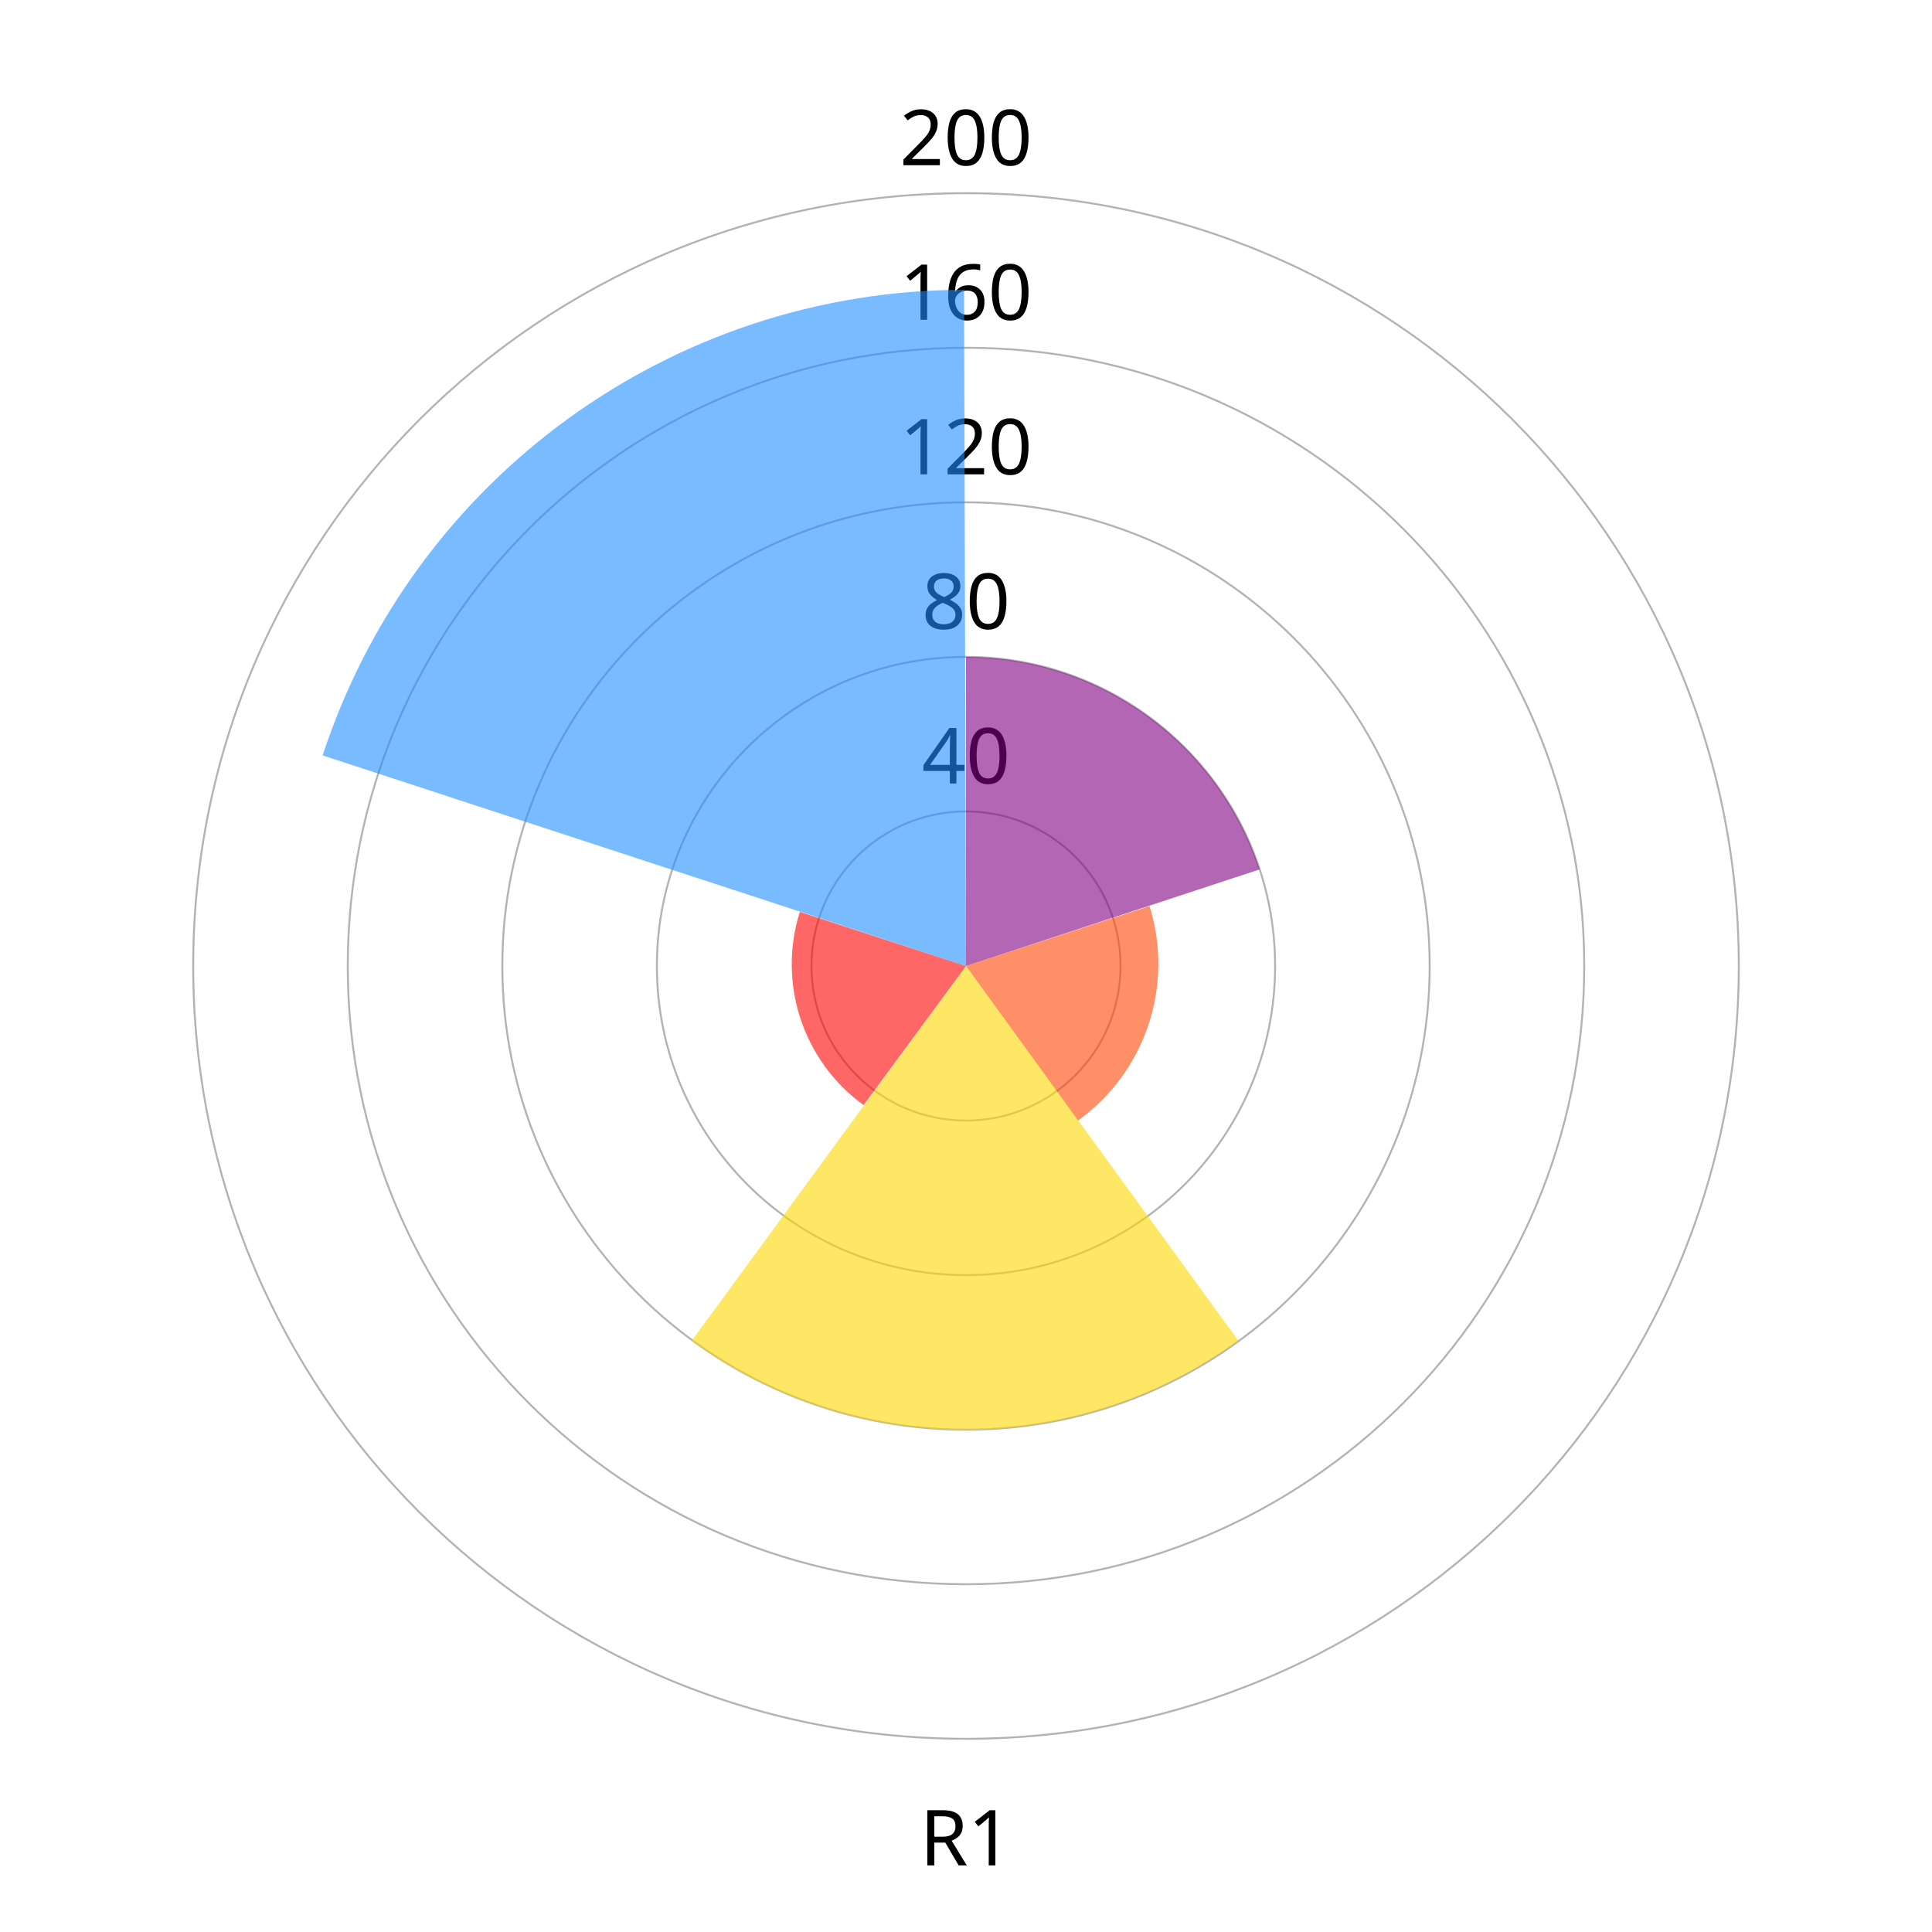
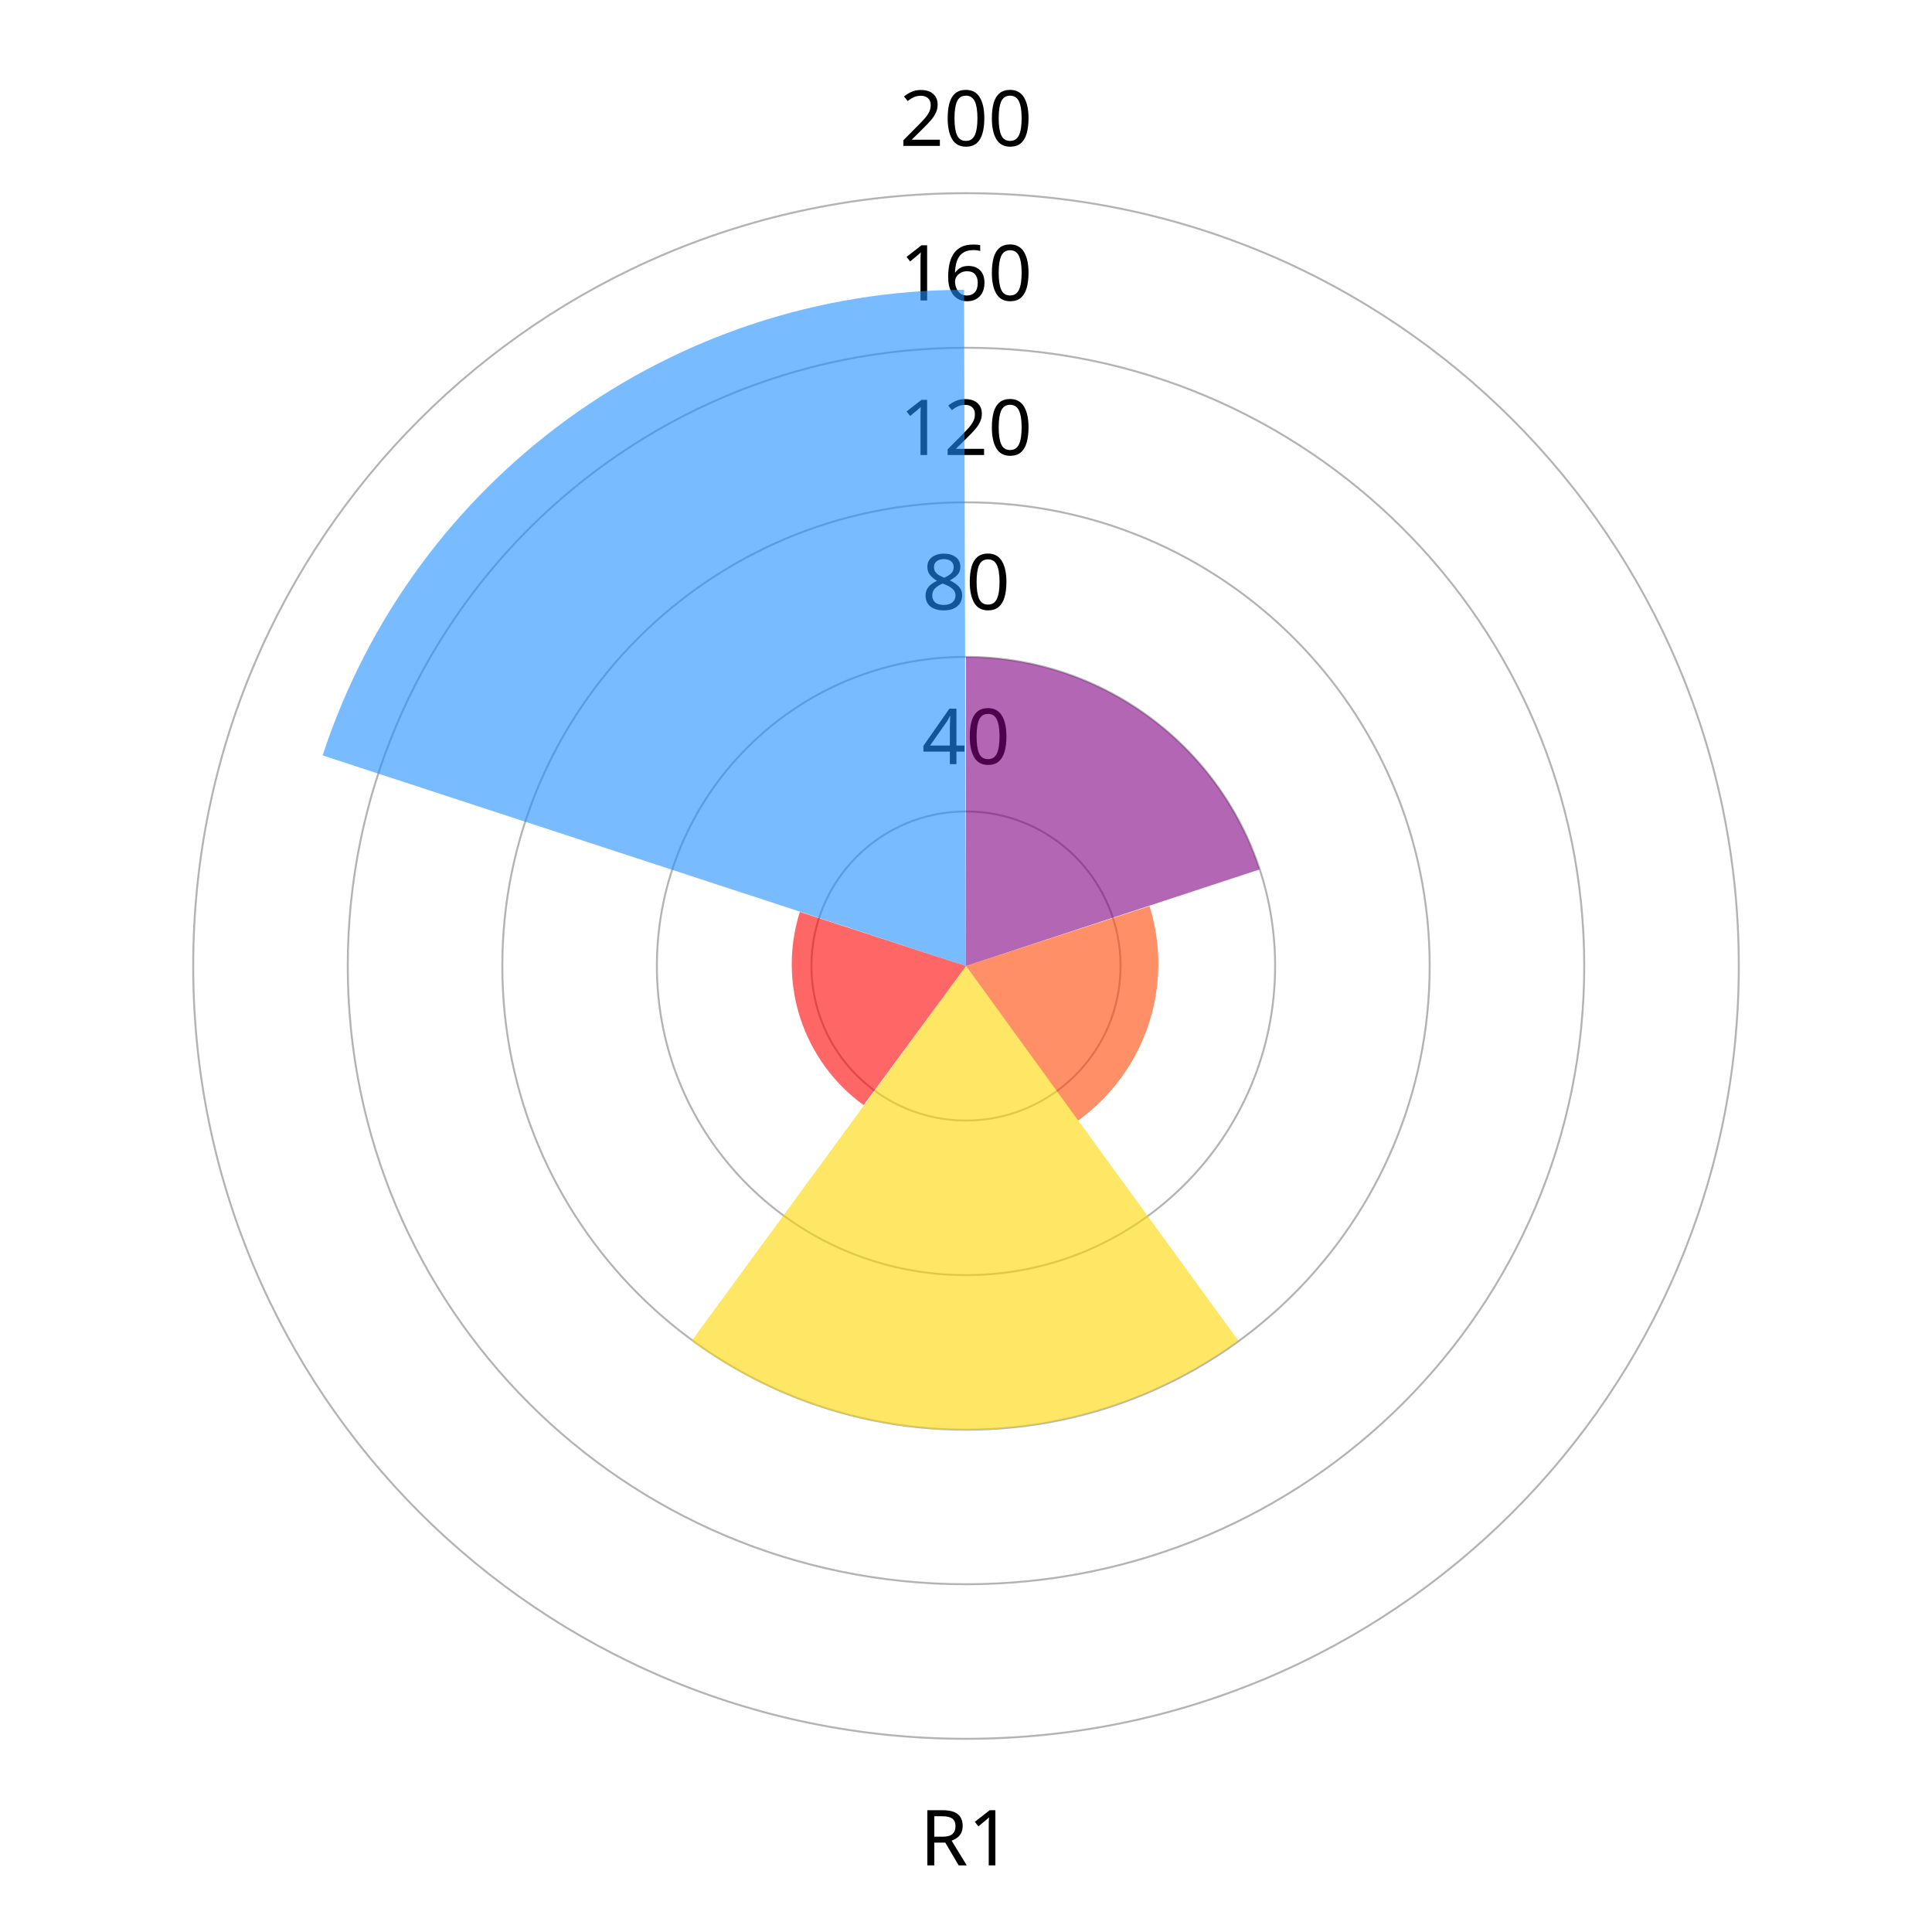
<svg xmlns="http://www.w3.org/2000/svg" viewBox="0 0 1000 1000" style="background-color: transparent; font-family: system-ui">
  <circle fill="transparent" stroke="currentColor" stroke-width="1px" stroke-opacity="0.3" vector-effect="non-scaling-stroke" cx="500" cy="500" r="80" />
-   <text style="font-size: 40px;pointer-events: none;dominant-baseline: central;text-anchor: middle;" y="420" x="500" dy="-0.75em" fill="currentColor">40</text>
+   <text style="font-size: 40px;pointer-events: none;dominant-baseline: central;text-anchor: middle;" y="420" x="500" dy="-1em" fill="currentColor">40</text>
  <circle fill="transparent" stroke="currentColor" stroke-width="1px" stroke-opacity="0.3" vector-effect="non-scaling-stroke" cx="500" cy="500" r="160" />
-   <text style="font-size: 40px;pointer-events: none;dominant-baseline: central;text-anchor: middle;" y="340" x="500" dy="-0.75em" fill="currentColor">80</text>
+   <text style="font-size: 40px;pointer-events: none;dominant-baseline: central;text-anchor: middle;" y="340" x="500" dy="-1em" fill="currentColor">80</text>
  <circle fill="transparent" stroke="currentColor" stroke-width="1px" stroke-opacity="0.3" vector-effect="non-scaling-stroke" cx="500" cy="500" r="240" />
-   <text style="font-size: 40px;pointer-events: none;dominant-baseline: central;text-anchor: middle;" y="260" x="500" dy="-0.75em" fill="currentColor">120</text>
+   <text style="font-size: 40px;pointer-events: none;dominant-baseline: central;text-anchor: middle;" y="260" x="500" dy="-1em" fill="currentColor">120</text>
  <circle fill="transparent" stroke="currentColor" stroke-width="1px" stroke-opacity="0.3" vector-effect="non-scaling-stroke" cx="500" cy="500" r="320" />
-   <text style="font-size: 40px;pointer-events: none;dominant-baseline: central;text-anchor: middle;" y="180" x="500" dy="-0.75em" fill="currentColor">160</text>
+   <text style="font-size: 40px;pointer-events: none;dominant-baseline: central;text-anchor: middle;" y="180" x="500" dy="-1em" fill="currentColor">160</text>
  <circle fill="transparent" stroke="currentColor" stroke-width="1px" stroke-opacity="0.3" vector-effect="non-scaling-stroke" cx="500" cy="500" r="400" />
-   <text style="font-size: 40px;pointer-events: none;dominant-baseline: central;text-anchor: middle;" y="100" x="500" dy="-0.75em" fill="currentColor">200</text>
+   <text style="font-size: 40px;pointer-events: none;dominant-baseline: central;text-anchor: middle;" y="100" x="500" dy="-1em" fill="currentColor">200</text>
  <path fill="#800080" stroke="transparent" stroke-width="1px" fill-opacity="0.6" d="M 500 500 L 500 340 A 160 160 0 0 1 652 450 Z">
		</path>
  <path fill="#FF4500" stroke="transparent" stroke-width="1px" fill-opacity="0.6" d="M 500 500 L 595 469 A 100 100 0 0 1 558 580 Z">
		</path>
  <path fill="#FFD700" stroke="transparent" stroke-width="1px" fill-opacity="0.6" d="M 500 500 L 641 694 A 240 240 0 0 1 358 694 Z">
		</path>
  <path fill="#FF0000" stroke="transparent" stroke-width="1px" fill-opacity="0.6" d="M 500 500 L 447 572 A 90 90 0 0 1 414 472 Z">
		</path>
  <path fill="#1E90FF" stroke="transparent" stroke-width="1px" fill-opacity="0.6" d="M 500 500 L 167 391 A 350 350 0 0 1 499 150 Z">
		</path>
  <text style="font-size: 40px;pointer-events: none;dominant-baseline: central;text-anchor: middle;" x="500" y="950" fill="currentColor">R1</text>
  <style>
		path {
			cursor: pointer;
			transition-duration: 0.25s;
		}
		path:hover {
			fill-opacity: 1.0;
		}
	</style>
</svg>
